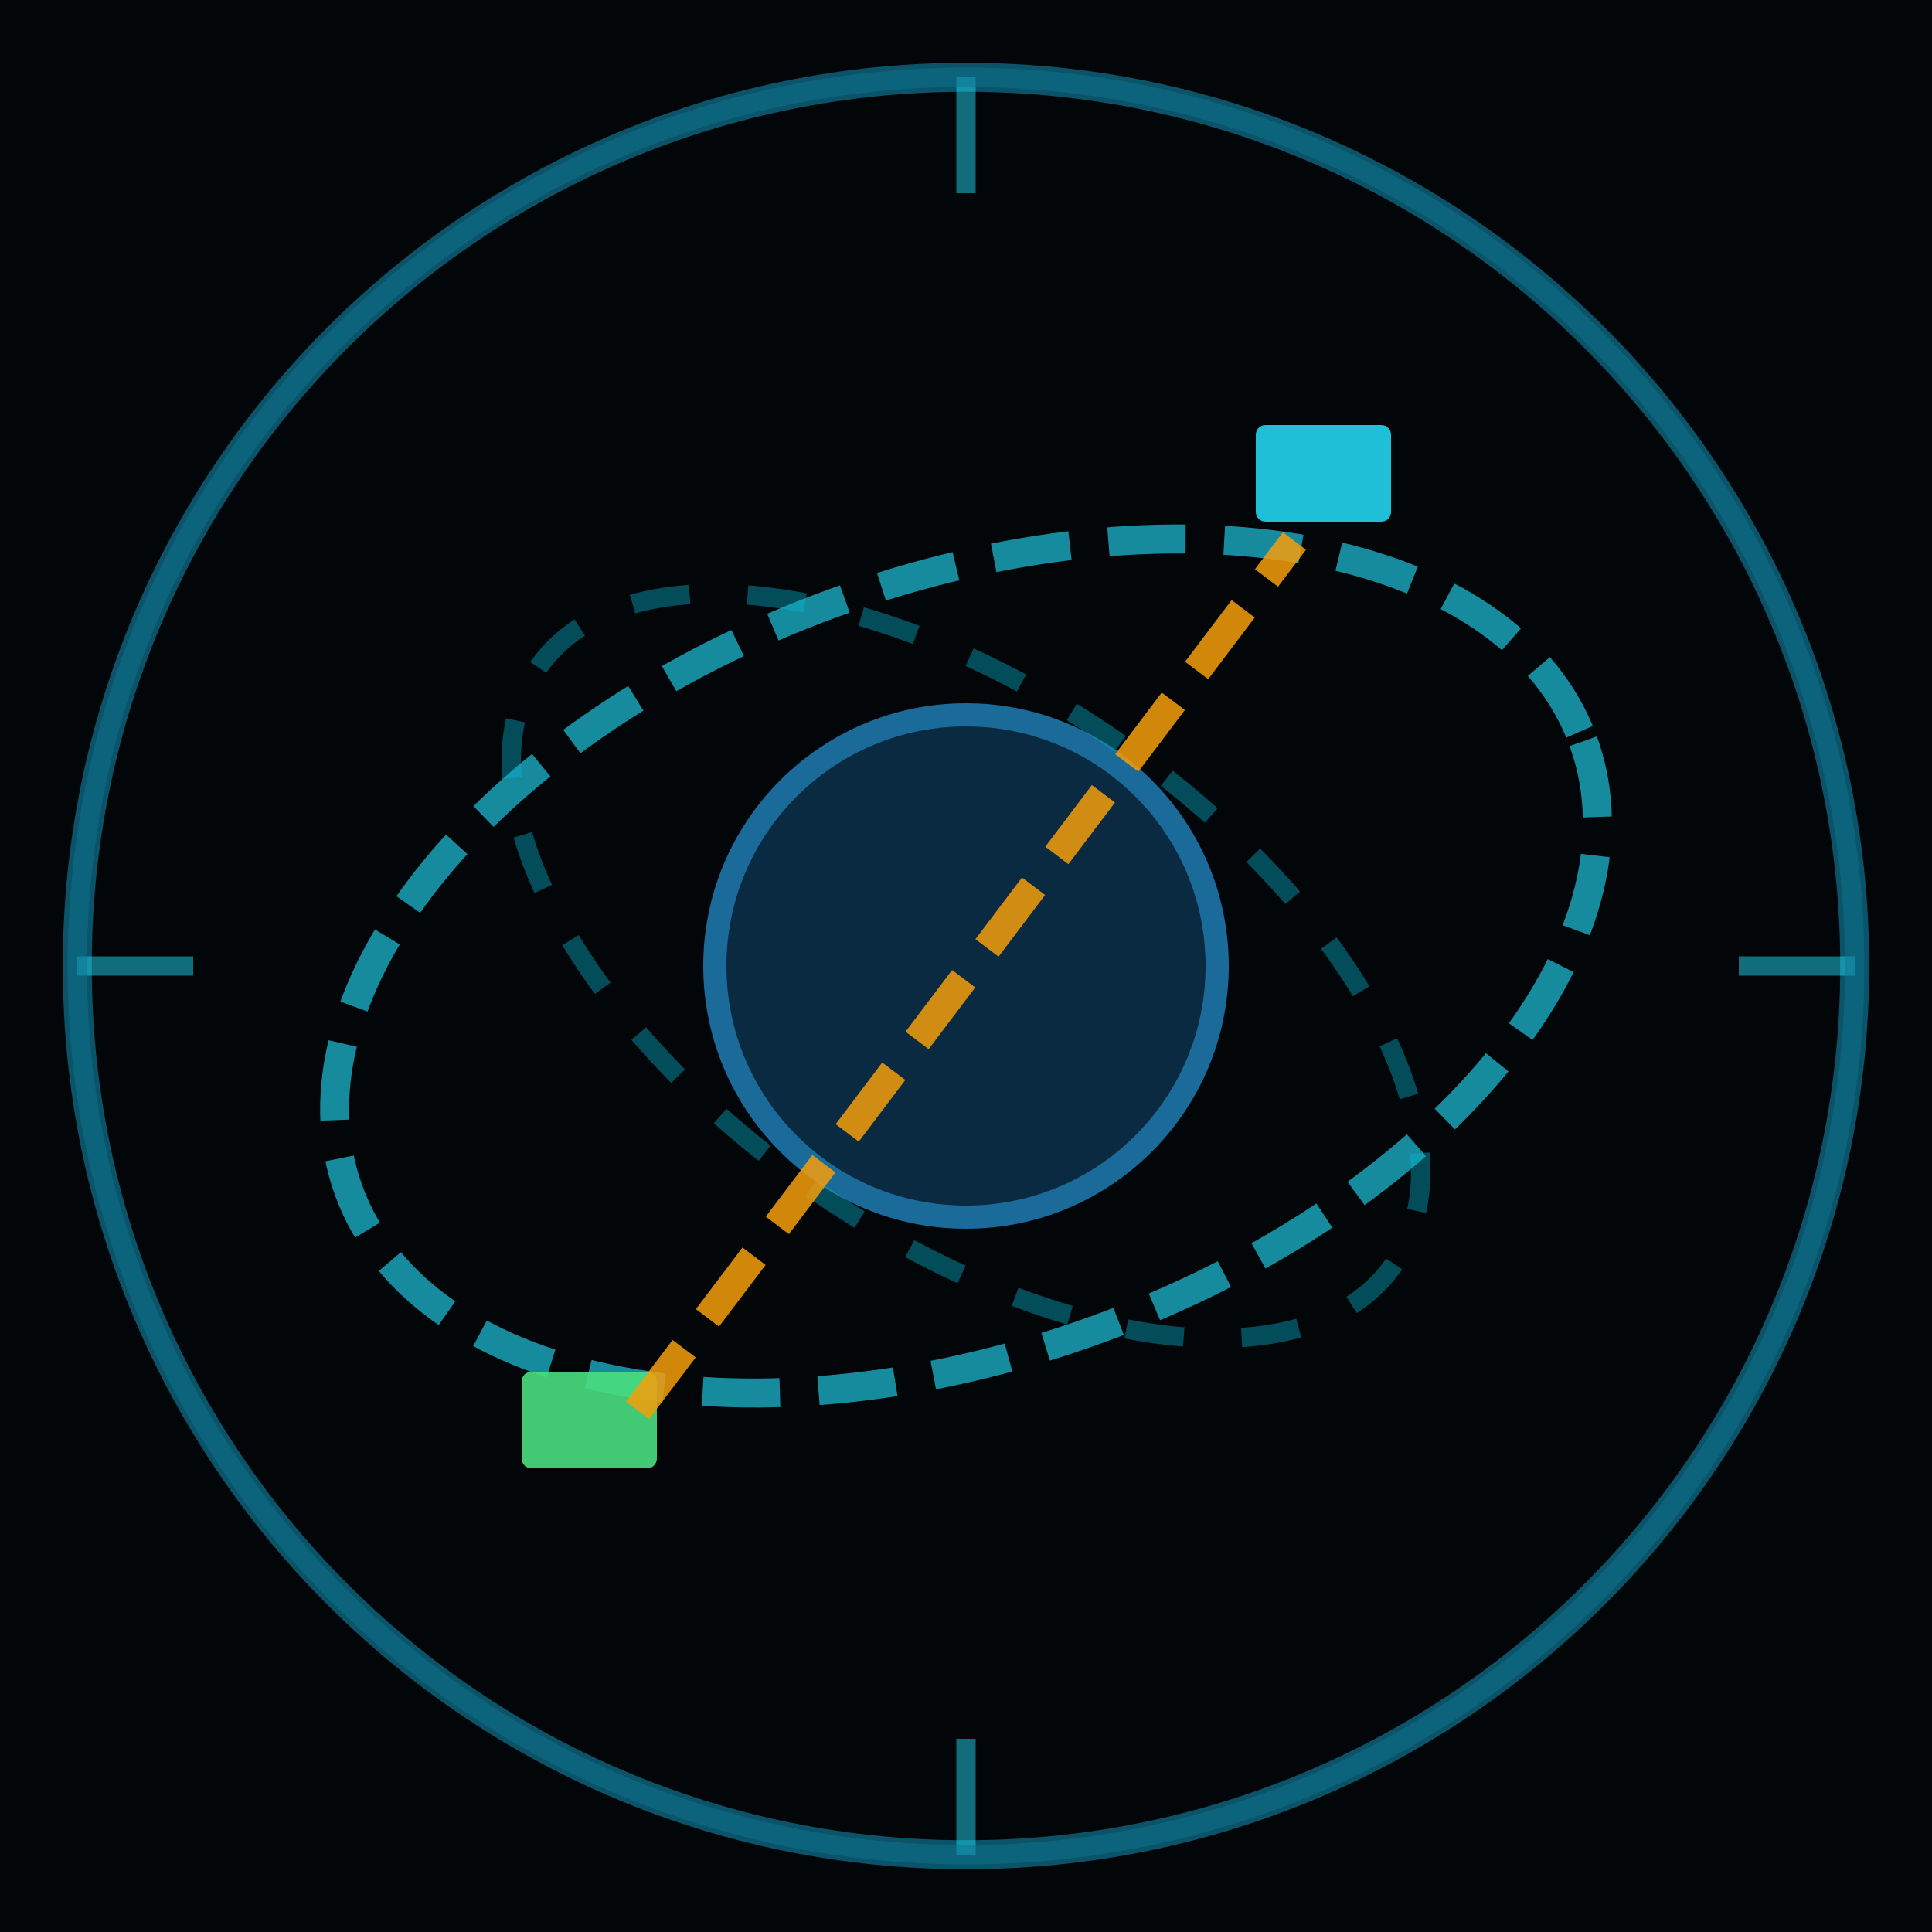
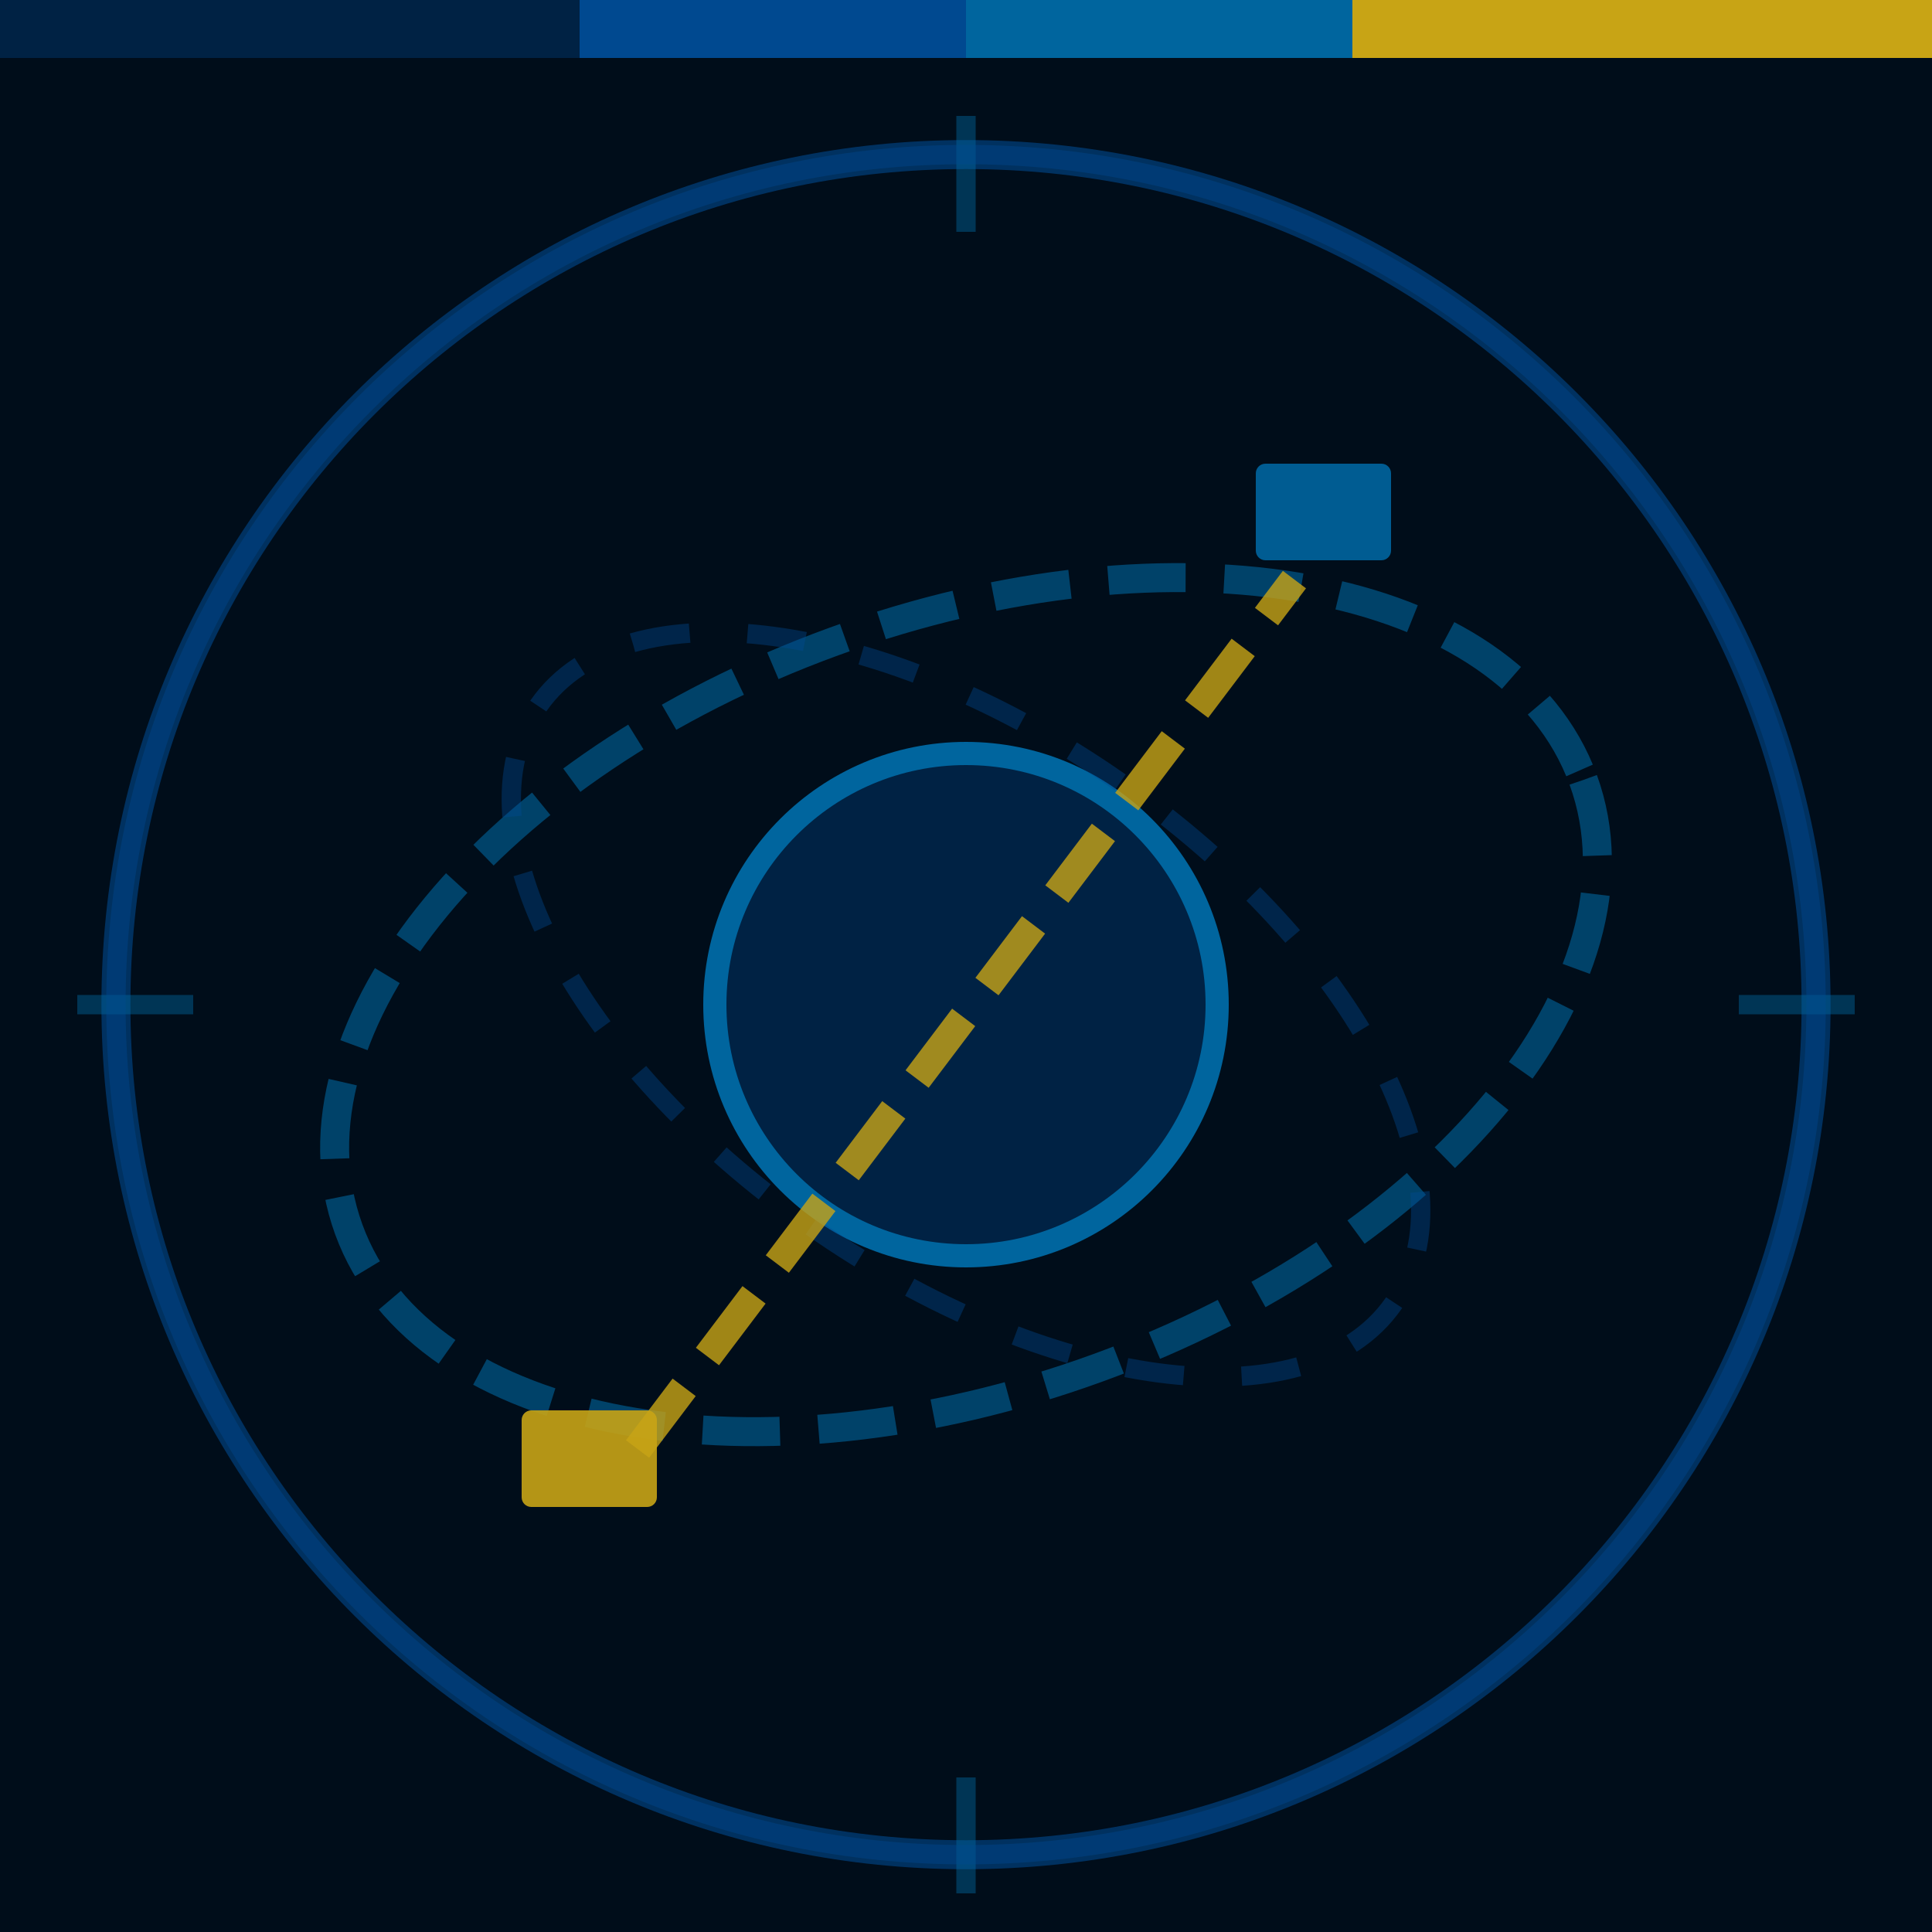
<svg xmlns="http://www.w3.org/2000/svg" viewBox="0 0 100 100">
-   <rect width="100" height="100" fill="#020609" />
-   <circle cx="50" cy="50" r="46" fill="none" stroke="#0e7490" stroke-width="1.5" opacity="0.7" />
-   <circle cx="50" cy="50" r="13" fill="#0a2a42" stroke="#1a6a9a" stroke-width="1.2" />
-   <ellipse cx="50" cy="50" rx="34" ry="20" fill="none" stroke="#22d3ee" stroke-width="1.5" stroke-dasharray="4 2" opacity="0.65" transform="rotate(-20 50 50)" />
-   <ellipse cx="50" cy="50" rx="27" ry="14" fill="none" stroke="#06b6d4" stroke-width="1" stroke-dasharray="3 3" opacity="0.4" transform="rotate(35 50 50)" />
-   <rect x="65" y="22" width="7" height="5" fill="#22d3ee" rx="0.5" opacity="0.9" />
-   <rect x="27" y="71" width="7" height="5" fill="#4ade80" rx="0.5" opacity="0.9" />
-   <line x1="33" y1="73" x2="67" y2="28" stroke="#f59e0b" stroke-width="1.5" stroke-dasharray="4 2" opacity="0.85" />
-   <g stroke="#22d3ee" stroke-width="1" opacity="0.5">
-     <line x1="50" y1="4" x2="50" y2="10" />
-     <line x1="50" y1="90" x2="50" y2="96" />
-     <line x1="4" y1="50" x2="10" y2="50" />
-     <line x1="90" y1="50" x2="96" y2="50" />
+   <rect width="100" height="100" fill="#000D1A" />
+   <rect x="0" y="0" width="30" height="3" fill="#002244" />
+   <rect x="30" y="0" width="20" height="3" fill="#004990" />
+   <rect x="50" y="0" width="20" height="3" fill="#00659E" />
+   <rect x="70" y="0" width="30" height="3" fill="#C8A415" />
+   <circle cx="50" cy="52" r="44" fill="none" stroke="#004990" stroke-width="1.5" opacity="0.6" />
+   <circle cx="50" cy="52" r="13" fill="#002244" stroke="#00659E" stroke-width="1.2" />
+   <ellipse cx="50" cy="52" rx="34" ry="20" fill="none" stroke="#00659E" stroke-width="1.5" stroke-dasharray="4 2" opacity="0.6" transform="rotate(-20 50 52)" />
+   <ellipse cx="50" cy="52" rx="27" ry="14" fill="none" stroke="#004990" stroke-width="1" stroke-dasharray="3 3" opacity="0.4" transform="rotate(35 50 52)" />
+   <rect x="65" y="24" width="7" height="5" fill="#00659E" rx="0.5" opacity="0.9" />
+   <rect x="27" y="73" width="7" height="5" fill="#C8A415" rx="0.5" opacity="0.9" />
+   <line x1="33" y1="75" x2="67" y2="30" stroke="#C8A415" stroke-width="1.5" stroke-dasharray="4 2" opacity="0.8" />
+   <g stroke="#00659E" stroke-width="1" opacity="0.45">
+     <line x1="50" y1="6" x2="50" y2="12" />
+     <line x1="50" y1="92" x2="50" y2="98" />
+     <line x1="4" y1="52" x2="10" y2="52" />
+     <line x1="90" y1="52" x2="96" y2="52" />
  </g>
-   <circle cx="50" cy="50" r="46" fill="none" stroke="#0e7490" stroke-width="1" opacity="0.5" />
+   <circle cx="50" cy="52" r="44" fill="none" stroke="#004990" stroke-width="1" opacity="0.4" />
</svg>
